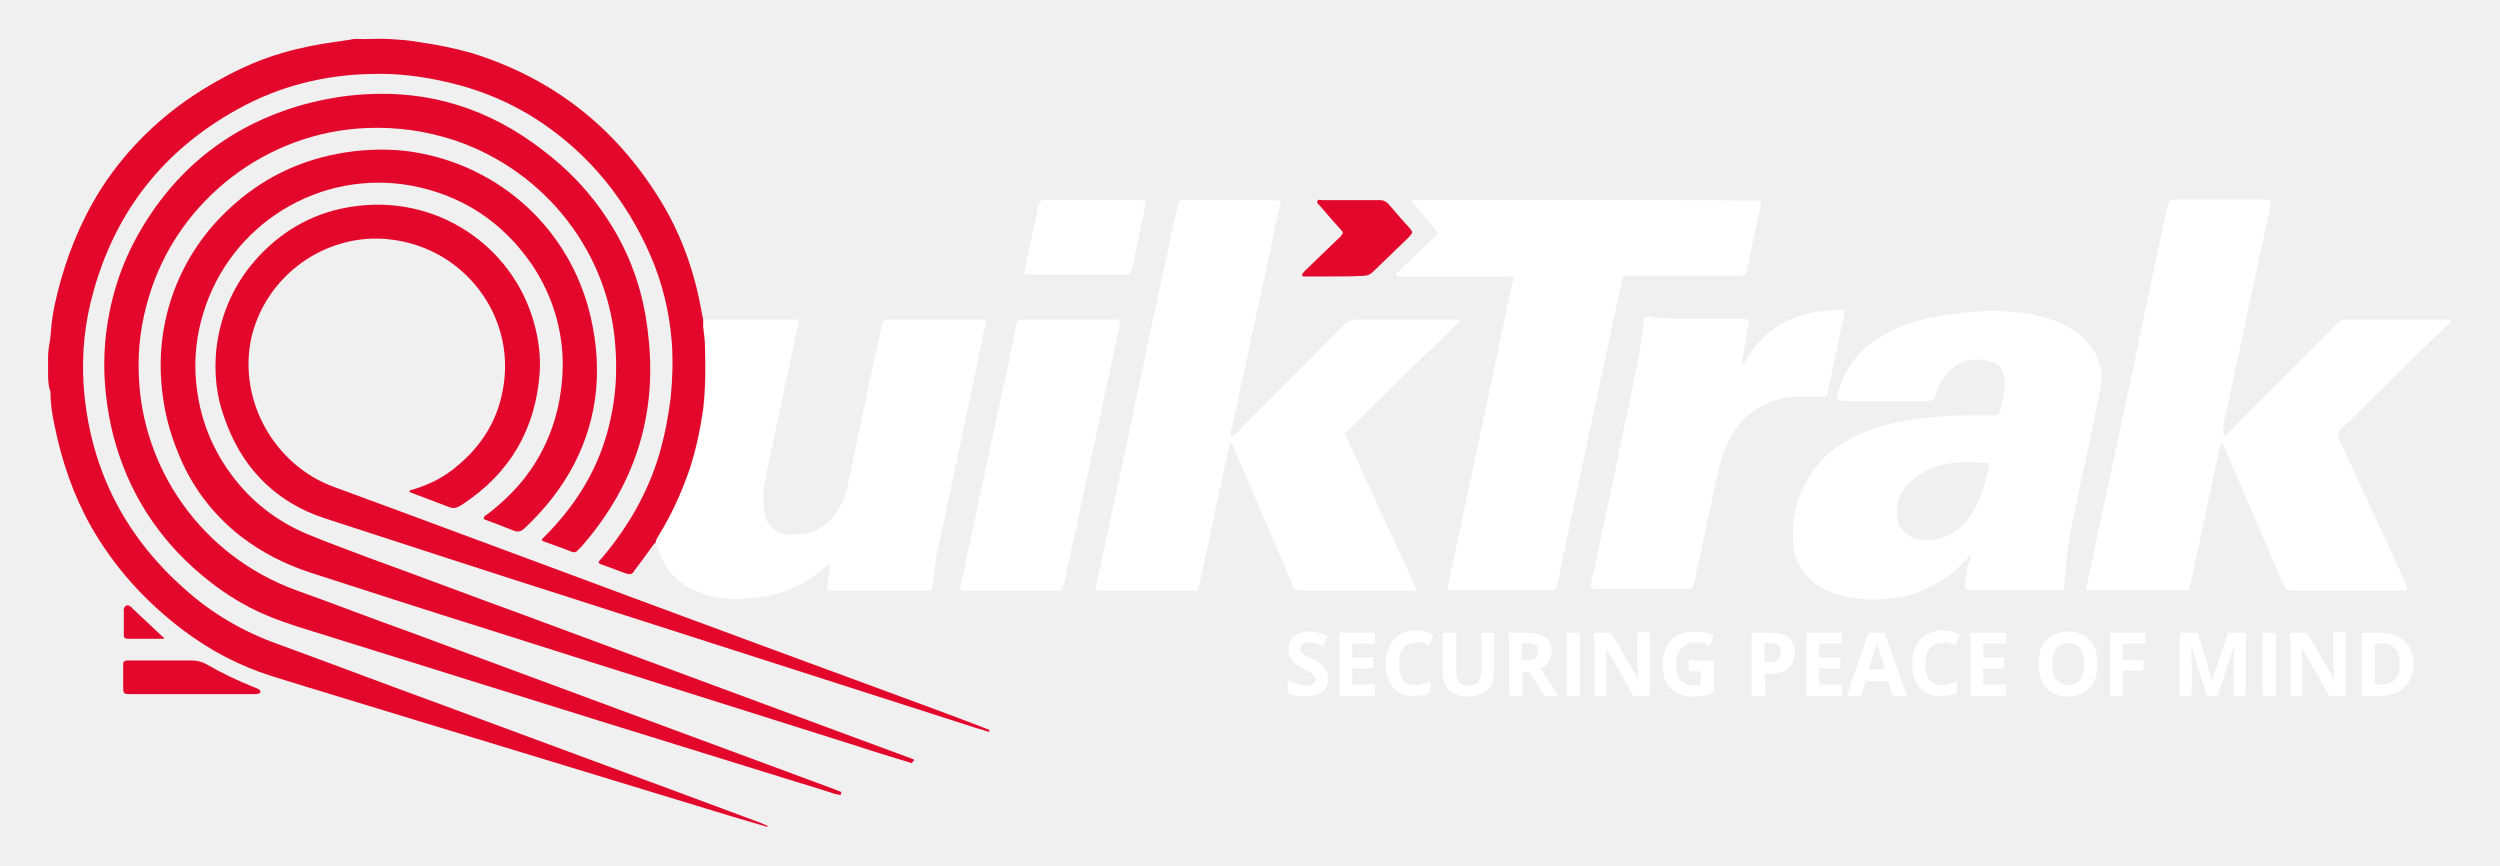
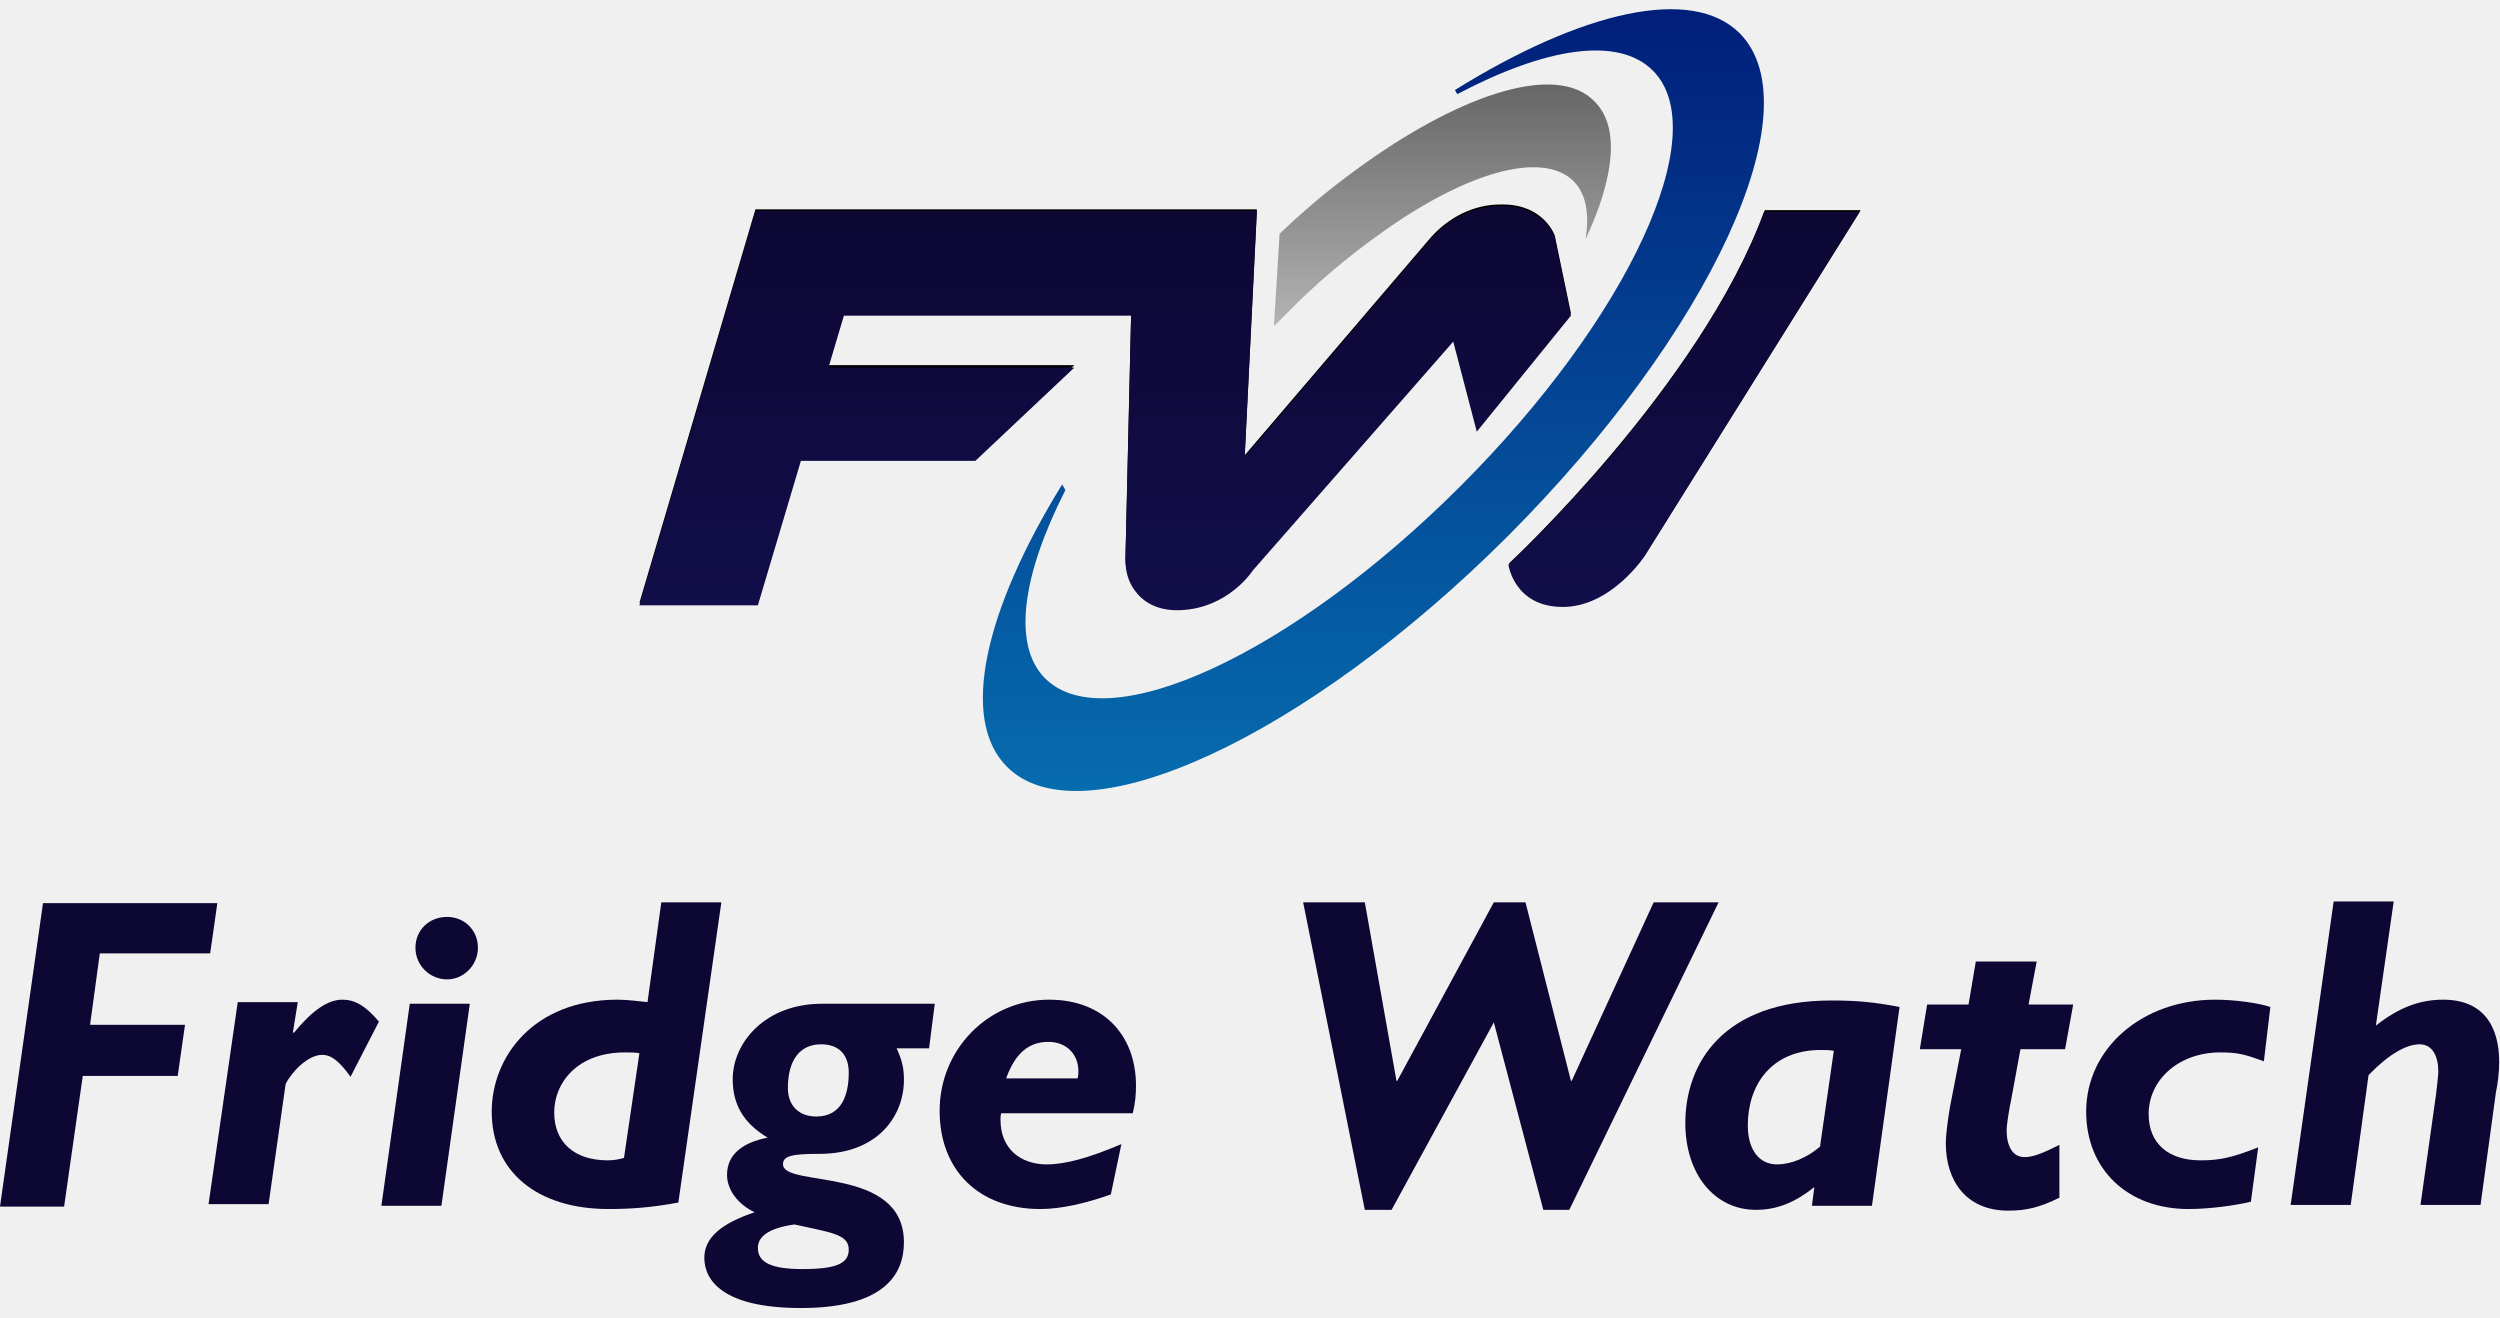
- <svg xmlns="http://www.w3.org/2000/svg" version="1.1" id="Слой_1" x="0px" y="0px" viewBox="0 0 416 144" style="enable-background:new 0 0 416 144;" xml:space="preserve">
+ <svg xmlns="http://www.w3.org/2000/svg" version="1.1" id="Слой_1" x="0px" y="0px" viewBox="0 0 308.1 162.4" style="enable-background:new 0 0 308.1 162.4;" xml:space="preserve">
  <style type="text/css">
- 	.st0{fill:#FFFFFF;}
- 	.st1{fill:#E3072B;}
+ 	.st0{fill:url(#SVGID_1_);}
+ 	.st1{fill:url(#SVGID_2_);}
+ 	.st2{fill:url(#SVGID_3_);}
+ 	.st3{fill:#0D0733;}
</style>
  <g>
    <g>
+       <linearGradient id="SVGID_1_" gradientUnits="userSpaceOnUse" x1="177.808" y1="40.151" x2="177.808" y2="10.387">
+         <stop offset="0" style="stop-color:#B3B3B3" />
+         <stop offset="1" style="stop-color:#666666" />
+       </linearGradient>
+       <path class="st0" d="M195.4,29.5c0.5-3.1,0.1-5.6-1.5-7.2c-3.9-3.8-13.4-1-23.8,6.5c0,0,0,0,0,0c-3.8,2.7-7.8,6-11.6,9.9    c-0.5,0.5-1,1-1.5,1.5l0.7-11.4c3.8-3.6,6.9-6.1,10.7-8.8c0,0,0,0,0,0c12.3-8.7,23.5-12.1,28-7.6C199.7,15.5,199,21.8,195.4,29.5z    " />
+       <linearGradient id="SVGID_2_" gradientUnits="userSpaceOnUse" x1="169.279" y1="97.489" x2="169.279" y2="1.206">
+         <stop offset="0" style="stop-color:#066CAE" />
+         <stop offset="1" style="stop-color:#011F7A" />
+       </linearGradient>
+       <path class="st1" d="M185.9,66c-24.9,24.9-52.6,37.7-61.8,28.5c-5.9-5.9-2.7-19.4,6.8-34.8l0.4,0.7c-5.3,10.4-6.6,19.1-2.5,23.2    c7.6,7.6,30.5-3,51.2-23.7c20.7-20.7,31.3-43.6,23.7-51.2c-4.3-4.3-13.3-2.8-24.1,2.9l-0.3-0.5c15.6-9.7,29.2-12.9,35.1-7    C223.6,13.4,210.8,41,185.9,66z" />
      <g>
-         <path id="XMLID_104_" class="st0" d="M213.1,33.5c-0.2,1.1-0.4,2.2-0.7,3.3c-1.3,6.3-2.7,12.7-4.1,19c-1.1,5.2-2.2,10.5-3.4,15.7     c-0.1,0.3-0.1,0.6-0.1,0.9c0,0.1,0,0.2,0.1,0.2c0.1,0,0.2,0,0.2,0c0.2-0.2,0.4-0.3,0.6-0.5c5.8-5.8,11.5-11.6,17.3-17.4     c0.2-0.2,0.5-0.5,0.7-0.7c0.6-0.6,1.3-0.8,2.1-0.8c1.8,0,3.6,0,5.4,0c3.6,0,7.2,0,10.8,0c0.3,0,0.6-0.2,0.8,0.1     c0.2,0.4-0.2,0.5-0.5,0.7c-4.8,4.7-9.5,9.3-14.3,14c-1.2,1.1-2.3,2.3-3.5,3.4c-0.8,0.8-0.8,0.7-0.3,1.6     c3.4,7.5,6.8,14.9,10.3,22.4c0.3,0.8,0.7,1.5,1,2.3c0.2,0.5,0.2,0.6-0.4,0.6c-0.1,0-0.3,0-0.4,0c-5.9,0-11.8,0-17.7,0     c-1.5,0-1.5,0-2.1-1.4c-3.2-7.5-6.5-15.1-9.7-22.6c-0.1-0.1-0.1-0.3-0.2-0.4c-0.1-0.1-0.1-0.2-0.2-0.2c-0.2,0-0.2,0.1-0.2,0.2     c-0.2,1.1-0.5,2.1-0.7,3.2c-1.4,6.7-2.9,13.4-4.3,20.1c0,0.2-0.1,0.4-0.1,0.6c-0.1,0.3-0.3,0.6-0.7,0.5c-0.3,0-0.5,0-0.8,0     c-4.8,0-9.7,0-14.5,0c-1.4,0-1.3-0.1-1-1.3c1.8-8.4,3.6-16.7,5.4-25.1c2.1-10,4.2-20,6.4-30c0.5-2.4,1-4.9,1.6-7.3     c0-0.2,0.1-0.3,0.1-0.5c0.2-0.7,0.2-0.8,0.9-0.8c0.2,0,0.4,0,0.7,0c4.8,0,9.6,0,14.4,0C212.2,33.4,212.7,33.3,213.1,33.5z" />
-         <path id="XMLID_103_" class="st0" d="M370,72.6c0.6-0.3,1-0.7,1.3-1.1c5.8-5.8,11.5-11.6,17.3-17.4c0.1-0.1,0.2-0.2,0.2-0.2     c0.5-0.6,1.1-0.7,1.8-0.7c3.4,0,6.9,0,10.3,0c2.1,0,4.1,0,6.2,0c0.2,0,0.4,0,0.6,0c0.1,0,0.2,0.2,0.1,0.3     c-0.1,0.1-0.2,0.2-0.3,0.3c-5.5,5.4-11.1,10.9-16.6,16.3c-0.5,0.5-1,0.9-1.4,1.3c-0.6,0.6-0.7,1-0.3,1.7c2,4,3.7,8,5.6,12     c1.9,4,3.7,8,5.5,12c0.5,1.1,0.6,1.2-0.8,1.2c-5.8,0-11.6,0-17.5,0c-1.5,0-1.6,0-2.2-1.4c-3.2-7.5-6.5-15-9.7-22.5     c-0.1-0.2-0.1-0.3-0.2-0.5c-0.1-0.1-0.1-0.2-0.2-0.2c-0.1,0-0.1,0.1-0.2,0.2c-0.2,0.9-0.4,1.7-0.6,2.6     c-1.5,6.9-2.9,13.8-4.4,20.7c0,0.2-0.1,0.4-0.1,0.5c-0.1,0.4-0.2,0.5-0.7,0.5c-0.7,0-1.4,0-2.1,0c-4.4,0-8.7,0-13.1,0     c-0.3,0-0.6,0-0.9,0c-0.4,0-0.5-0.2-0.4-0.6c0.2-1.1,0.5-2.2,0.7-3.3c1.5-7,3-14.1,4.5-21.1c1.5-6.9,3-13.9,4.4-20.8     c1.3-5.9,2.5-11.9,3.8-17.8c0.3-1.4,0.3-1.4,1.7-1.4c4.9,0,9.8,0,14.7,0c1,0,1,0,0.8,1c-1.8,8.3-3.5,16.5-5.3,24.8     c-0.9,4-1.7,8.1-2.6,12.1C370,71.7,370,72.1,370,72.6z" />
-         <path id="XMLID_102_" class="st0" d="M251.8,46.1c-0.4-0.2-0.8-0.1-1.2-0.1c-5.7,0-11.4,0-17.1,0c-0.4,0-0.8,0.1-1.2-0.1     c0-0.5,0.4-0.7,0.7-1c1.9-1.8,3.8-3.6,5.7-5.5c0.2-0.2,0.5-0.3,0.6-0.7c-0.7-0.8-1.5-1.7-2.2-2.6c-0.7-0.9-1.5-1.7-2.2-2.6     c0.3-0.2,0.5-0.2,0.8-0.2c14.3-0.1,56.4,0,57.4,0.1c-0.2,0.9-0.3,1.8-0.5,2.6c-0.6,2.9-1.3,5.8-1.9,8.8c0,0.1,0,0.3-0.1,0.4     c-0.1,0.5-0.3,0.6-0.8,0.7c-0.3,0-0.7,0-1,0c-5.9,0-11.7,0-17.6,0c-1.1,0-1.2,0-1.4,1.2c-2.3,10.9-4.7,21.8-7,32.7     c-1.2,5.7-2.4,11.4-3.6,17.1c-0.3,1.3-0.3,1.3-1.6,1.3c-5.1,0-10.2,0-15.3,0c-1.6,0-1.5,0.2-1.2-1.4c1.4-6.6,2.8-13.2,4.2-19.8     c1.3-6.3,2.7-12.5,4-18.8c0.8-3.8,1.6-7.5,2.4-11.3C251.8,46.7,251.9,46.4,251.8,46.1z" />
-         <path id="XMLID_99_" class="st0" d="M327.9,92.6c-0.4,0-0.6,0.4-0.8,0.6c-2,2.2-4.4,3.9-7.1,5c-2.1,0.9-4.3,1.4-6.6,1.5     c-2.2,0.1-4.4,0-6.6-0.5c-1.1-0.3-2.2-0.6-3.3-1.2c-3-1.6-4.8-4.1-5.1-7.4c-0.4-4.9,0.9-9.3,4-13.2c1.4-1.7,3.2-3.1,5.2-4.2     c2.6-1.5,5.5-2.4,8.4-3c3.6-0.7,7.1-1,10.8-1.1c1.5,0,3,0,4.6,0c0.2,0,0.4,0,0.5,0c0.6,0,0.8-0.2,0.9-0.7     c0.2-0.8,0.3-1.6,0.5-2.3c0.2-0.7,0.2-1.3,0.3-2c0-0.5,0-0.9-0.1-1.4c-0.2-1.3-0.8-2.2-2.1-2.5c-2.4-0.7-4.6-0.5-6.5,1.1     c-1.3,1.1-2.1,2.4-2.7,4c-0.1,0.3-0.2,0.6-0.3,0.9c-0.1,0.3-0.3,0.5-0.7,0.5c-0.2,0-0.4,0-0.7,0c-4.6,0-9.1,0-13.7,0     c-1.3,0-1.3,0-1-1.2c1-3.9,3.2-6.9,6.6-9.1c2.6-1.7,5.5-2.8,8.6-3.5c4.3-0.9,8.6-1.3,13-1.1c3,0.2,6,0.7,8.7,1.9     c1.4,0.6,2.8,1.4,3.9,2.5c2.5,2.3,3.5,5.2,2.9,8.5c-0.6,3.1-1.3,6.2-1.9,9.3c-1.1,5.1-2.2,10.1-3.2,15.2     c-0.3,1.5-0.4,3.1-0.6,4.6c-0.1,1.2-0.2,2.4-0.3,3.5c-0.1,0.9-0.1,0.9-1.1,0.9c-4.8,0-9.6,0-14.4,0c-1,0-1.1-0.1-1-1.1     c0.1-1.2,0.3-2.4,0.6-3.6C327.9,93.3,328,92.9,327.9,92.6z M328,76.9C328,76.9,328,76.9,328,76.9c-0.8,0-1.6,0-2.4,0.1     c-2.8,0.1-5.3,1.2-7.5,3c-1.7,1.4-2.6,3.3-2.5,5.5c0.1,2.6,2,4.1,3.9,4.3c2.6,0.3,4.9-0.4,6.8-2.1c1.1-1,1.8-2.1,2.5-3.4     c0.7-1.4,1.2-2.8,1.6-4.2c0.2-0.9,0.4-1.8,0.6-2.7c0-0.2-0.1-0.3-0.3-0.3C329.8,76.9,328.9,76.9,328,76.9z" />
-         <path id="XMLID_98_" class="st0" d="M109.2,90.3c0.1-0.4,0.3-0.8,0.5-1.2c2.1-3.5,3.8-7.1,5.1-10.9c1.1-3.3,1.8-6.6,2.3-10.1     c0.5-3.5,0.5-7,0.3-10.5c0-1.1-0.2-2.2-0.3-3.3c0-0.4,0-0.7,0-1.1c5.2,0,10.5,0,15.7,0c0.2,0.3,0.1,0.6,0,0.8     c-1.8,8.5-3.6,17-5.4,25.5c-0.4,1.7-0.4,3.4-0.3,5.2c0,0.4,0.1,0.8,0.2,1.2c0.5,1.7,1.7,2.8,3.5,3c3.6,0.4,6.5-0.8,8.5-3.8     c0.9-1.4,1.5-2.9,1.8-4.5c1-4.9,2.1-9.8,3.1-14.7c0.8-3.8,1.6-7.7,2.5-11.5c0-0.2,0.1-0.4,0.1-0.5c0.2-0.5,0.3-0.6,0.8-0.7     c0.5,0,1.1,0,1.6,0c4.5,0,9,0,13.6,0c0.4,0,0.8-0.1,1.2,0.1c0.1,0.4,0,0.7-0.1,1c-0.8,3.8-1.6,7.7-2.4,11.5     c-1.3,6-2.5,12-3.8,17.9c-0.5,2.5-1.1,5.1-1.6,7.6c-0.4,1.7-0.6,3.5-0.8,5.2c-0.1,0.4-0.1,0.9-0.2,1.3c-0.1,0.4-0.2,0.5-0.6,0.5     c-0.2,0-0.4,0-0.7,0c-5,0-9.9,0-14.9,0c-0.1,0-0.3,0-0.4,0c-0.9,0-1-0.1-0.8-1c0.1-0.7,0.2-1.3,0.3-2c0.1-0.5,0.1-0.9,0.2-1.4     c-0.4-0.1-0.5,0.1-0.7,0.3c-0.9,0.8-1.9,1.5-2.9,2.2c-2.5,1.6-5.2,2.6-8.2,3c-1.8,0.2-3.6,0.4-5.4,0.2c-2.1-0.2-4.1-0.7-5.9-1.6     c-2.9-1.4-4.7-3.7-5.6-6.8C109.4,90.9,109.3,90.6,109.2,90.3z" />
-         <path id="XMLID_97_" class="st0" d="M282.4,53.1c2.4,0,4.8,0,7.2,0c0.3,0,0.5,0,0.8,0c0.6,0,0.7,0.1,0.6,0.7     c0,0.2-0.1,0.4-0.1,0.5c-0.3,1.9-0.7,3.9-1,5.8c0,0.1-0.1,0.3-0.1,0.4c0,0.1,0,0.2,0.1,0.2c0.1,0,0.1,0,0.2-0.1     c0.1-0.2,0.2-0.4,0.3-0.5c0.4-0.6,0.8-1.2,1.2-1.8c2.4-3.3,5.6-5.3,9.6-6.2c1.5-0.3,3.1-0.5,4.6-0.5c0.3,0,0.5,0,0.8,0     c0.2,0,0.3,0.2,0.3,0.4c0,0.3,0,0.5-0.1,0.7c-0.9,4-1.7,8.1-2.6,12.1c-0.3,1.4-0.1,1.2-1.5,1.2c-1.2,0-2.4,0-3.6,0     c-1.4,0-2.7,0.3-4,0.7c-2.6,0.9-4.7,2.5-6.3,4.7c-1.2,1.8-2.1,3.8-2.6,5.9c-0.5,1.9-0.9,3.8-1.3,5.7c-1,4.6-1.9,9.1-2.9,13.7     c-0.3,1.2-0.3,1.3-1.6,1.3c-4.9,0-9.8,0-14.7,0c-1.2,0-1.1,0-0.9-1.2c0.2-1.1,0.5-2.1,0.7-3.2c1.6-7.4,3.2-14.8,4.7-22.2     c0.7-3.5,1.5-7,2.2-10.6c0.4-2.1,0.8-4.3,1-6.5c0-0.2,0.1-0.5,0.1-0.7c0.2-0.9,0.2-0.9,1.1-0.9C277.1,53.1,279.7,53.1,282.4,53.1     L282.4,53.1z" />
-         <path id="XMLID_96_" class="st0" d="M186.3,53.2c0.1,0.5,0,1-0.1,1.5c-1.5,7-3,13.9-4.5,20.9c-1.3,5.9-2.5,11.8-3.8,17.6     c-0.3,1.2-0.5,2.5-0.8,3.7c0,0.1-0.1,0.3-0.1,0.4c-0.2,0.9-0.3,1-1.2,1c-5.1,0-10.2,0-15.3,0c-0.2,0-0.5,0-0.7-0.1     c-0.1-0.3,0-0.6,0.1-0.8c1-4.9,2.1-9.7,3.1-14.6c1.3-5.9,2.5-11.8,3.8-17.7c0.8-3.5,1.5-7,2.2-10.6c0.1-0.2,0.1-0.5,0.2-0.7     c0.1-0.5,0.3-0.6,0.7-0.6c0.2,0,0.4,0,0.7,0c4.9,0,9.8,0,14.8,0C185.6,53.1,186,53.1,186.3,53.2z" />
-         <path id="XMLID_95_" class="st0" d="M190.7,33.6c-0.1,0.3-0.1,0.7-0.2,1c-0.7,3.3-1.4,6.7-2.1,10c0,0.1-0.1,0.3-0.1,0.4     c-0.2,0.6-0.3,0.7-0.9,0.7c-0.1,0-0.3,0-0.4,0c-5.1,0-10.3,0-15.4,0c-1.5,0-1.2-0.1-1-1.2c0.7-3.4,1.5-6.9,2.2-10.3     c0-0.1,0-0.2,0.1-0.3c0.1-0.3,0.3-0.6,0.7-0.6c0.2,0,0.4,0,0.6,0c5.2,0,10.3,0,15.5,0C190.1,33.4,190.4,33.3,190.7,33.6z" />
-         <path id="XMLID_94_" class="st1" d="M222,46c-1.5,0-3,0-4.5,0c-0.2,0-0.4,0-0.6,0c-0.2,0-0.3-0.3-0.2-0.4     c0.1-0.2,0.3-0.3,0.4-0.5c1.9-1.8,3.7-3.6,5.6-5.4c0.1-0.1,0.3-0.2,0.4-0.4c0.4-0.5,0.5-0.6,0-1.1c-1.2-1.3-2.3-2.6-3.5-4     c-0.2-0.2-0.5-0.4-0.4-0.7c0.1-0.4,0.6-0.2,0.9-0.2c2.9,0,5.8,0,8.7,0c0.3,0,0.5,0,0.8,0c0.6,0,1,0.2,1.4,0.6     c1.2,1.4,2.4,2.8,3.6,4.1c0.1,0.1,0.2,0.3,0.3,0.4c0.1,0.2,0.1,0.4,0,0.5c-0.2,0.2-0.3,0.4-0.5,0.6c-2,1.9-3.9,3.8-5.9,5.7     c-0.5,0.5-1,0.7-1.7,0.7C225.1,46,223.5,46,222,46z" />
+         <path d="M191.6,29c0,0-1.3-3.7-6.2-3.8c-0.2,0-0.3,0-0.5,0c-3.3,0-6.4,1.6-8.6,4.1l-22.9,26.8l1.5-30.3H93.1L78.8,74.3h14.6     l5.3-17.8h21.5l12.2-11.5h-30.3l1.9-6.4h35.4l-0.7,30.1c0,1.3,0.3,2.6,1.1,3.7c0.9,1.3,2.6,2.6,5.6,2.5c6-0.2,9-4.9,9-4.9     l24.7-28.2l2.9,11.1l11.6-14.3L191.6,29z" />
+         <path d="M217.5,25.9C209.5,47.6,186,69.4,186,69.4s0.7,5.2,6.7,5.2s10.1-6.3,10.1-6.3l26.5-42.4C229.3,25.9,228,25.9,217.5,25.9z     " />
+       </g>
+       <g>
        <g>
-           <path id="XMLID_91_" class="st1" d="M127.7,137.6c-2-0.6-4.1-1.2-6.1-1.8c-17.4-5.3-34.8-10.6-52.2-15.9      c-8.1-2.5-16.2-4.9-24.2-7.4c-5.4-1.7-10.3-4.3-14.8-7.7c-6.2-4.7-11.3-10.3-15.2-17.1c-3-5.3-4.9-10.9-6.1-16.8      c-0.4-1.8-0.7-3.7-0.7-5.6c0-0.1,0-0.3-0.1-0.4c-0.3-1-0.3-2-0.3-3c0-0.8,0-1.7,0-2.5c0-0.7,0.1-1.4,0.2-2.1      c0.2-0.8,0.2-1.6,0.3-2.5c0.2-2.8,0.9-5.5,1.6-8.1c1.7-6,4.2-11.7,7.8-16.9c4.4-6.3,10-11.4,16.5-15.3c4-2.4,8.1-4.4,12.6-5.7      c3.1-0.9,6.2-1.5,9.3-1.9c0.7-0.1,1.4-0.2,2-0.3c0.7-0.2,1.5-0.1,2.3-0.1c1.4,0,2.9-0.1,4.3,0c1.6,0.1,3.2,0.2,4.8,0.5      c2.9,0.4,5.8,1,8.7,1.8c13.6,4.2,24,12.4,31.4,24.4c3.4,5.5,5.6,11.5,6.8,17.9c0.1,0.7,0.3,1.4,0.4,2.1c0,0.4,0,0.7,0,1.1      c0.1,1.1,0.3,2.2,0.3,3.3c0.1,3.5,0.1,7-0.3,10.5c-0.5,3.4-1.2,6.8-2.3,10.1c-1.3,3.8-3,7.5-5.1,10.9c-0.2,0.4-0.5,0.7-0.5,1.2      c-0.3,0.2-0.5,0.5-0.7,0.8c-0.9,1.3-1.9,2.6-2.8,3.8c-0.1,0.1-0.1,0.2-0.2,0.3c-0.2,0.3-0.5,0.4-0.9,0.3c0,0-0.1,0-0.1,0      c-1.5-0.5-2.9-1.1-4.4-1.6c-0.1,0-0.1-0.1-0.2-0.1c-0.2-0.1-0.3-0.3-0.1-0.4c0.1-0.2,0.3-0.4,0.5-0.6c4.3-5.1,7.6-10.8,9.5-17.2      c0.9-3.1,1.5-6.2,1.9-9.4c0.3-3,0.4-6,0.2-9.1c-0.4-5.2-1.6-10.2-3.7-14.9c-3.9-8.8-9.7-16.1-17.7-21.6c-5-3.4-10.4-5.7-16.3-7      c-3.9-0.9-7.9-1.4-11.9-1.3c-8.1,0.1-15.7,2-22.7,5.9c-12.3,6.8-20.3,17-24,30.5c-1.4,5-1.9,10-1.6,15.2      c0.9,13.5,6.5,24.9,16.6,33.9c4.6,4.2,9.9,7.3,15.8,9.4c8.5,3.1,16.9,6.3,25.4,9.4c18.3,6.8,36.6,13.5,54.8,20.3      c0.4,0.2,0.8,0.3,1.2,0.5C127.7,137.3,127.7,137.5,127.7,137.6z" />
-           <path id="XMLID_90_" class="st1" d="M139.9,132.3c-0.5-0.1-1.1-0.2-1.6-0.4c-1.9-0.6-3.8-1.2-5.8-1.8      c-22-6.8-43.9-13.6-65.9-20.5c-5.7-1.8-11.3-3.5-17-5.3c-1.5-0.5-3-1-4.5-1.6c-4.8-1.9-9-4.7-12.8-8.1      C25.2,88.2,20.6,80.3,18.5,71c-1-4.6-1.4-9.3-1-14c0.6-6.7,2.5-12.9,5.9-18.7c6.2-10.6,15.3-17.6,27.1-20.9      c3.3-0.9,6.7-1.5,10.1-1.7c11.1-0.7,20.9,2.5,29.6,9.2c4.4,3.3,8.1,7.2,11.1,11.9c3.1,4.8,5.1,10,6.1,15.6      c0.5,3,0.8,6.1,0.8,9.1c0,8.8-2.5,16.9-7.4,24.2c-1.2,1.8-2.6,3.6-4,5.2c-0.2,0.2-0.4,0.4-0.6,0.6c-0.3,0.4-0.7,0.5-1.1,0.3      c-1.5-0.6-3-1.1-4.6-1.7c-0.4-0.1-0.4-0.4-0.1-0.6c0.7-0.7,1.4-1.4,2-2.1c4.6-5.1,7.8-11,9.2-17.7c0.9-4,1.1-8,0.8-12      C101.4,42.3,91,28.6,75.8,23.4c-4.8-1.6-9.7-2.3-14.7-2.1c-16.5,0.6-31.4,11.8-36.3,28c-1.3,4.3-1.9,8.6-1.7,13.1      c0.5,15.4,10.3,30.1,26.4,35.9c6.2,2.2,12.3,4.6,18.5,6.8c23.5,8.7,47,17.4,70.5,26.1c0.5,0.2,1,0.4,1.5,0.6      C139.9,132.1,139.9,132.2,139.9,132.3z" />
-           <path id="XMLID_89_" class="st1" d="M151.8,127c-3-0.9-6-1.8-9-2.8c-20.5-6.5-41-12.9-61.4-19.4c-9.9-3.1-19.8-6.3-29.7-9.5      c-4.3-1.4-8.2-3.4-11.7-6.1c-4.8-3.8-8.3-8.5-10.5-14.2c-1.3-3.2-2.1-6.4-2.5-9.8c-1.4-11.6,2.8-22.9,11.4-30.7      c5-4.6,10.9-7.6,17.7-8.9c3.7-0.7,7.5-0.9,11.3-0.5c14.7,1.8,26.6,12,30.5,26.1c1.2,4.4,1.7,9,1.3,13.6      c-0.4,4.3-1.6,8.4-3.6,12.3c-2.1,4.1-5,7.7-8.3,10.8c-0.5,0.5-1.1,0.7-1.8,0.4c-1.5-0.6-3.1-1.2-4.7-1.8c-0.1,0-0.3-0.1-0.3-0.3      c0.1-0.4,0.4-0.5,0.7-0.7c2.2-1.7,4.2-3.6,5.9-5.7c3.1-3.9,5.1-8.4,6-13.3c0.5-2.9,0.7-5.8,0.4-8.7c-0.5-5-2.2-9.6-5-13.8      c-4.9-7.1-11.6-11.5-20-13.1c-15.2-2.8-30.2,6.3-34.7,21.3c-1.1,3.6-1.5,7.3-1.2,11c0.5,6.2,2.7,11.8,6.6,16.7c3.2,4,7.2,7,12,9      c3.1,1.3,6.2,2.4,9.3,3.6c8.8,3.2,17.5,6.5,26.3,9.7c21.3,7.9,42.6,15.8,64,23.7c0.5,0.2,1,0.3,1.4,0.6      C151.8,126.7,151.8,126.8,151.8,127z" />
-           <path id="XMLID_88_" class="st1" d="M164.6,121.8c-0.9-0.3-1.7-0.5-2.6-0.8c-22.4-7.2-44.9-14.4-67.3-21.6      c-13.5-4.3-27-8.7-40.5-13.1c-4.1-1.3-7.8-3.5-10.8-6.6c-2.8-2.9-4.7-6.3-6-10C36,66,35.6,62.1,36,58.1c0.7-6,3.1-11.3,7.3-15.7      c4.2-4.4,9.3-7.1,15.2-8c14.1-2.2,26.7,6.5,30.3,19.1c0.8,2.8,1.2,5.7,1,8.6c-0.7,9.3-4.9,16.6-12.8,21.8      c-0.2,0.1-0.4,0.3-0.7,0.4c-0.5,0.3-1,0.3-1.5,0.1c-2.2-0.8-4.4-1.7-6.6-2.5c0,0,0-0.1-0.1-0.1c0.1-0.3,0.5-0.3,0.8-0.4      c2.6-0.8,5-2,7.1-3.8c4.3-3.5,7-8,7.8-13.5c1.4-9.2-3.4-17.6-10.8-21.7c-3.1-1.7-6.5-2.6-10-2.7c-9.8-0.2-18.9,6.6-21.2,16.6      C39.6,66.7,45.7,77.4,55.5,81c7.1,2.6,14.1,5.2,21.1,7.8c22.6,8.4,45.2,16.8,67.8,25.1c6.5,2.4,13.1,4.8,19.6,7.3      c0.2,0.1,0.4,0.2,0.6,0.2C164.6,121.6,164.6,121.7,164.6,121.8z" />
-           <path id="XMLID_87_" class="st1" d="M32,115.5c-3.4,0-6.7,0-10.1,0c-1.4,0-1.4,0-1.4-1.4c0-1,0-1.9,0-2.9c0-0.3,0-0.5,0-0.8      c0-0.3,0.2-0.4,0.5-0.5c0.3,0,0.5,0,0.8,0c3.4,0,6.7,0,10.1,0c0.9,0,1.6,0.2,2.4,0.6c2.6,1.5,5.3,2.8,8.1,3.9      c0.3,0.1,0.5,0.2,0.8,0.4c0.1,0.1,0.2,0.2,0.1,0.4c0,0.1-0.1,0.2-0.2,0.2c-0.3,0.1-0.6,0.1-0.9,0.1c-2.4,0-4.8,0-7.3,0      C34,115.5,33,115.5,32,115.5z" />
-           <path id="XMLID_86_" class="st1" d="M27.2,106.3c-2,0-3.9,0-5.9,0c-0.5,0-0.7-0.2-0.7-0.6c0-1.4,0-2.8,0-4.2      c0-0.1,0-0.3,0.1-0.4c0.1-0.3,0.5-0.5,0.8-0.3c0.2,0.1,0.4,0.2,0.5,0.4c1.7,1.6,3.4,3.2,5,4.7C27.2,106,27.4,106.1,27.2,106.3z" />
+           <linearGradient id="SVGID_3_" gradientUnits="userSpaceOnUse" x1="153.997" y1="75.152" x2="153.997" y2="25.386">
+             <stop offset="0" style="stop-color:#120E4B" />
+             <stop offset="1" style="stop-color:#0D0733" />
+           </linearGradient>
+           <path class="st2" d="M191.6,29.2c0,0-1.3-3.7-6.2-3.8c-0.2,0-0.3,0-0.5,0c-3.3,0-6.4,1.6-8.6,4.1l-22.9,26.8l1.5-30.3H93.1      L78.8,74.6h14.6l5.3-17.8h21.5l12.2-11.5h-30.3l1.9-6.4h35.4L138.7,69c0,1.3,0.3,2.6,1.1,3.7c0.9,1.3,2.6,2.6,5.6,2.5      c6-0.2,9-4.9,9-4.9l24.7-28.2l2.9,11.1l11.6-14.3L191.6,29.2z M217.4,26.1c-7.9,21.7-31.5,43.5-31.5,43.5s0.7,5.2,6.7,5.2      s10.1-6.3,10.1-6.3l26.5-42.4C229.2,26.1,227.9,26.1,217.4,26.1z" />
        </g>
      </g>
    </g>
    <g>
-       <g>
-         <path class="st0" d="M221,112.9c0,0.9-0.3,1.7-1,2.2s-1.6,0.8-2.8,0.8c-1.1,0-2.1-0.2-2.9-0.6v-2.1c0.7,0.3,1.3,0.5,1.8,0.7     c0.5,0.1,0.9,0.2,1.3,0.2c0.5,0,0.8-0.1,1.1-0.3c0.3-0.2,0.4-0.5,0.4-0.8c0-0.2-0.1-0.4-0.2-0.5s-0.3-0.3-0.5-0.5     c-0.2-0.1-0.7-0.4-1.3-0.7c-0.6-0.3-1.1-0.6-1.4-0.9c-0.3-0.3-0.6-0.6-0.8-1c-0.2-0.4-0.3-0.8-0.3-1.3c0-0.9,0.3-1.7,0.9-2.2     c0.6-0.5,1.5-0.8,2.6-0.8c0.5,0,1,0.1,1.5,0.2s1,0.3,1.5,0.5l-0.7,1.7c-0.6-0.2-1-0.4-1.4-0.5s-0.7-0.1-1.1-0.1     c-0.4,0-0.7,0.1-1,0.3c-0.2,0.2-0.3,0.5-0.3,0.8c0,0.2,0,0.4,0.1,0.5s0.2,0.3,0.4,0.4c0.2,0.1,0.7,0.4,1.4,0.7     c1,0.5,1.6,0.9,2,1.4S221,112.2,221,112.9z" />
-         <path class="st0" d="M228.8,115.8h-5.9v-10.5h5.9v1.8h-3.8v2.3h3.5v1.8h-3.5v2.7h3.8V115.8z" />
-         <path class="st0" d="M235.4,107c-0.8,0-1.5,0.3-1.9,0.9c-0.5,0.6-0.7,1.5-0.7,2.6c0,2.3,0.9,3.5,2.6,3.5c0.7,0,1.6-0.2,2.6-0.6     v1.9c-0.8,0.4-1.8,0.5-2.8,0.5c-1.5,0-2.6-0.5-3.4-1.4s-1.2-2.3-1.2-4c0-1.1,0.2-2,0.6-2.9s1-1.4,1.7-1.9     c0.7-0.4,1.6-0.7,2.6-0.7c1,0,2,0.2,3,0.7l-0.7,1.8c-0.4-0.2-0.8-0.3-1.2-0.5S235.8,107,235.4,107z" />
-         <path class="st0" d="M248.6,105.3v6.8c0,0.8-0.2,1.5-0.5,2c-0.3,0.6-0.8,1-1.5,1.3s-1.4,0.5-2.3,0.5c-1.3,0-2.4-0.3-3.1-1     c-0.7-0.7-1.1-1.6-1.1-2.8v-6.8h2.2v6.4c0,0.8,0.2,1.4,0.5,1.8c0.3,0.4,0.8,0.6,1.6,0.6c0.7,0,1.2-0.2,1.6-0.6     c0.3-0.4,0.5-1,0.5-1.8v-6.4H248.6z" />
-         <path class="st0" d="M253.3,111.8v4h-2.2v-10.5h3c1.4,0,2.4,0.3,3.1,0.8c0.7,0.5,1,1.3,1,2.4c0,0.6-0.2,1.2-0.5,1.6     c-0.3,0.5-0.8,0.9-1.4,1.1c1.6,2.4,2.6,3.9,3,4.6H257l-2.5-4H253.3z M253.3,109.9h0.7c0.7,0,1.2-0.1,1.5-0.4     c0.3-0.2,0.5-0.6,0.5-1.1c0-0.5-0.2-0.9-0.5-1.1c-0.3-0.2-0.9-0.3-1.6-0.3h-0.7V109.9z" />
-         <path class="st0" d="M260.7,115.8v-10.5h2.2v10.5H260.7z" />
-         <path class="st0" d="M274.6,115.8h-2.8l-4.5-7.9h-0.1c0.1,1.4,0.1,2.4,0.1,3v4.9h-2v-10.5h2.8l4.5,7.8h0     c-0.1-1.4-0.1-2.3-0.1-2.9v-5h2V115.8z" />
-         <path class="st0" d="M281.1,109.9h4.1v5.4c-0.7,0.2-1.3,0.4-1.9,0.5c-0.6,0.1-1.2,0.1-1.8,0.1c-1.6,0-2.7-0.5-3.6-1.4     s-1.2-2.3-1.2-4c0-1.7,0.5-3,1.4-4s2.3-1.4,4-1.4c1.1,0,2.1,0.2,3.1,0.6l-0.7,1.8c-0.8-0.4-1.5-0.6-2.4-0.6c-0.9,0-1.7,0.3-2.3,1     c-0.6,0.6-0.9,1.5-0.9,2.6c0,1.1,0.2,2,0.7,2.6c0.5,0.6,1.1,0.9,2,0.9c0.5,0,0.9,0,1.4-0.1v-2.2h-2V109.9z" />
-         <path class="st0" d="M298.6,108.6c0,1.1-0.3,2-1,2.6c-0.7,0.6-1.7,0.9-3,0.9h-0.9v3.7h-2.2v-10.5h3.3c1.3,0,2.2,0.3,2.9,0.8     C298.3,106.7,298.6,107.5,298.6,108.6z M293.6,110.2h0.7c0.7,0,1.2-0.1,1.5-0.4c0.3-0.3,0.5-0.7,0.5-1.2c0-0.5-0.1-0.9-0.4-1.2     c-0.3-0.2-0.7-0.4-1.3-0.4h-1V110.2z" />
-         <path class="st0" d="M306.5,115.8h-5.9v-10.5h5.9v1.8h-3.8v2.3h3.5v1.8h-3.5v2.7h3.8V115.8z" />
-         <path class="st0" d="M314.9,115.8l-0.7-2.5h-3.8l-0.7,2.5h-2.4l3.6-10.5h2.7l3.7,10.5H314.9z M313.7,111.4     c-0.7-2.3-1.1-3.5-1.2-3.8c-0.1-0.3-0.1-0.5-0.2-0.7c-0.2,0.6-0.6,2.1-1.3,4.5H313.7z" />
-         <path class="st0" d="M323,107c-0.8,0-1.5,0.3-1.9,0.9c-0.5,0.6-0.7,1.5-0.7,2.6c0,2.3,0.9,3.5,2.6,3.5c0.7,0,1.6-0.2,2.6-0.6v1.9     c-0.8,0.4-1.8,0.5-2.8,0.5c-1.5,0-2.6-0.5-3.4-1.4s-1.2-2.3-1.2-4c0-1.1,0.2-2,0.6-2.9s1-1.4,1.7-1.9c0.7-0.4,1.6-0.7,2.6-0.7     c1,0,2,0.2,3,0.7l-0.7,1.8c-0.4-0.2-0.8-0.3-1.2-0.5S323.4,107,323,107z" />
-         <path class="st0" d="M333.8,115.8h-5.9v-10.5h5.9v1.8H330v2.3h3.5v1.8H330v2.7h3.8V115.8z" />
-         <path class="st0" d="M349,110.5c0,1.7-0.4,3.1-1.3,4c-0.8,0.9-2.1,1.4-3.6,1.4s-2.8-0.5-3.6-1.4c-0.8-0.9-1.3-2.3-1.3-4     c0-1.7,0.4-3.1,1.3-4s2.1-1.4,3.7-1.4c1.6,0,2.8,0.5,3.6,1.4C348.6,107.4,349,108.8,349,110.5z M341.5,110.5     c0,1.2,0.2,2.1,0.7,2.6s1.1,0.9,2,0.9c1.7,0,2.6-1.2,2.6-3.5c0-2.4-0.9-3.5-2.6-3.5c-0.9,0-1.5,0.3-2,0.9     C341.7,108.5,341.5,109.3,341.5,110.5z" />
-         <path class="st0" d="M353.3,115.8h-2.2v-10.5h5.9v1.8h-3.8v2.7h3.5v1.8h-3.5V115.8z" />
-         <path class="st0" d="M367.2,115.8l-2.5-8.2h-0.1c0.1,1.7,0.1,2.8,0.1,3.3v4.9h-2v-10.5h3l2.4,8h0l2.6-8h3v10.5h-2v-5     c0-0.2,0-0.5,0-0.8c0-0.3,0-1.1,0.1-2.4h-0.1l-2.7,8.2H367.2z" />
-         <path class="st0" d="M376.5,115.8v-10.5h2.2v10.5H376.5z" />
-         <path class="st0" d="M390.4,115.8h-2.8l-4.5-7.9h-0.1c0.1,1.4,0.1,2.4,0.1,3v4.9h-2v-10.5h2.8l4.5,7.8h0     c-0.1-1.4-0.1-2.3-0.1-2.9v-5h2V115.8z" />
-         <path class="st0" d="M401.6,110.4c0,1.7-0.5,3-1.5,4c-1,0.9-2.4,1.4-4.2,1.4H393v-10.5h3.2c1.7,0,3,0.5,3.9,1.4     C401.1,107.5,401.6,108.8,401.6,110.4z M399.3,110.5c0-2.3-1-3.4-2.9-3.4h-1.2v6.8h0.9C398.3,113.9,399.3,112.8,399.3,110.5z" />
-       </g>
+       <path class="st3" d="M26.8,111.2l-0.9,6.3H12.3l-1.2,8.8h11.7l-0.9,6.3H10.2l-2.3,16.1H0l5.3-37.4H26.8z" />
+       <path class="st3" d="M36.1,127.2l0.1,0.1c2.3-2.8,4.2-4.1,6-4.1c1.5,0,2.8,0.7,4.5,2.7l-3.5,6.8c-1.3-1.8-2.3-2.7-3.5-2.7    c-1.7,0-3.7,2-4.5,3.6l-2.1,14.8h-7.4l3.6-24.9h7.4L36.1,127.2z" />
+       <path class="st3" d="M54.4,148.6H47l3.5-24.9h7.4L54.4,148.6z M58.9,116.8c0,2.1-1.7,3.9-3.8,3.9c-2.1,0-3.9-1.7-3.9-3.9    s1.7-3.8,3.9-3.8C57.2,113,58.9,114.6,58.9,116.8z" />
+       <path class="st3" d="M83.6,148.2c-3.2,0.6-5.8,0.8-8.6,0.8c-8.8,0-14.4-4.6-14.4-12c0-6.7,5.1-13.8,15.5-13.8    c1.3,0,2.6,0.2,3.7,0.3l1.7-12.3h7.4L83.6,148.2z M78.8,129.8c-0.4-0.1-1.3-0.1-1.8-0.1c-5.8,0-8.7,3.7-8.7,7.4    c0,3.7,2.5,5.9,6.6,5.9c0.7,0,1.3-0.1,2-0.3L78.8,129.8z" />
+       <path class="st3" d="M114.5,129.2h-4c0.7,1.5,0.9,2.5,0.9,3.9c0,4.4-3.2,9.1-10.4,9.1c-3.6,0-4.5,0.3-4.5,1.3    c0,2.9,14.9,0.1,14.9,9.6c0,4.1-2.6,8.1-12.7,8.1c-9.6,0-11.9-3.4-11.9-6.2c0-2.4,2-4.2,6.2-5.6c-2.1-1-3.4-2.8-3.4-4.6    c0-2.6,2-4,5-4.6c-3-1.8-4.3-4.1-4.3-7.2c0-4.5,4-9.3,11-9.3h13.9L114.5,129.2z M93.4,153.8c0,1.8,1.7,2.6,5.5,2.6    c4.2,0,5.7-0.7,5.7-2.4c0-1.9-2.2-2.1-6.7-3.1C94.5,151.4,93.4,152.5,93.4,153.8z M101.2,128.7c-2.6,0-4.1,1.9-4.1,5.4    c0,2.2,1.4,3.5,3.5,3.5c3.2,0,4-2.8,4-5.4C104.6,130,103.4,128.7,101.2,128.7z" />
+       <path class="st3" d="M123.4,137.2c-0.1,0.2-0.1,0.6-0.1,0.8c0,3.6,2.5,5.5,5.7,5.5c2.3,0,5.2-0.8,9.2-2.5l-1.3,6.2    c-3.1,1.1-6.1,1.8-8.7,1.8c-7.6,0-12.4-4.8-12.4-12.1c0-7.6,6-13.7,13.5-13.7c6.6,0,10.7,4.3,10.7,10.6c0,1.1-0.1,2.2-0.4,3.4    H123.4z M132.8,132.9c0.1-0.3,0.1-0.7,0.1-0.9c0-2.1-1.5-3.6-3.7-3.6c-2.4,0-4.1,1.4-5.2,4.5H132.8z" />
+       <path class="st3" d="M168.2,111.2l3.9,22h0.1l11.9-22h3.9l5.6,22h0.1l10.1-22h8l-18.4,37.9h-3.2l-6.1-23.1l-12.6,23.1h-3.3    l-7.6-37.9H168.2z" />
+       <path class="st3" d="M230.7,148.6h-7.4l0.3-2.3c-2.4,1.9-4.6,2.8-7.2,2.8c-5.1,0-8.7-4.4-8.7-10.7c0-7.3,4.6-15.1,18-15.1    c3.1,0,5.3,0.2,8.4,0.8L230.7,148.6z M226,129.5c-0.4-0.1-1.4-0.1-1.6-0.1c-6.1,0-9,4.3-9,9.3c0,3,1.4,4.8,3.6,4.8    c1.7,0,3.7-0.8,5.3-2.2L226,129.5z" />
+       <path class="st3" d="M251,118.5l-1,5.3h5.5l-1,5.5H249l-1.1,6c-0.3,1.4-0.6,3.3-0.6,4c0,1.9,0.7,3.3,2.2,3.3c1,0,2.1-0.4,4.3-1.5    v6.5c-2.4,1.2-4.1,1.6-6.3,1.6c-5.3,0-7.7-3.8-7.7-8.3c0-0.9,0.2-2.6,0.5-4.4l1.4-7.2h-5.1l0.9-5.5h5.1l0.9-5.3H251z" />
+       <path class="st3" d="M279,130.8c-2.4-0.9-3.3-1.1-5.4-1.1c-5,0-8.8,3.3-8.8,7.6c0,3.6,2.4,5.7,6.4,5.7c2.3,0,3.8-0.3,7.1-1.6    l-0.9,6.7c-2.1,0.5-5.2,0.9-7.7,0.9c-7.5,0-12.6-4.9-12.6-12c0-7.8,6.9-13.8,15.9-13.8c2.4,0,5.3,0.4,6.8,0.9L279,130.8z" />
+       <path class="st3" d="M292.8,126.4c2.9-2.3,5.5-3.2,8.3-3.2c4.9,0,6.9,3.2,6.9,7.7c0,1.3-0.2,2.8-0.4,3.7l-1.9,13.9h-7.4l1.9-13.5    c0.1-0.7,0.3-2.6,0.3-2.9c0-1.9-0.7-3.4-2.3-3.4c-1.7,0-3.9,1.3-6.3,3.8l-2.2,16h-7.4l5.3-37.4h7.4L292.8,126.4z" />
    </g>
  </g>
</svg>
